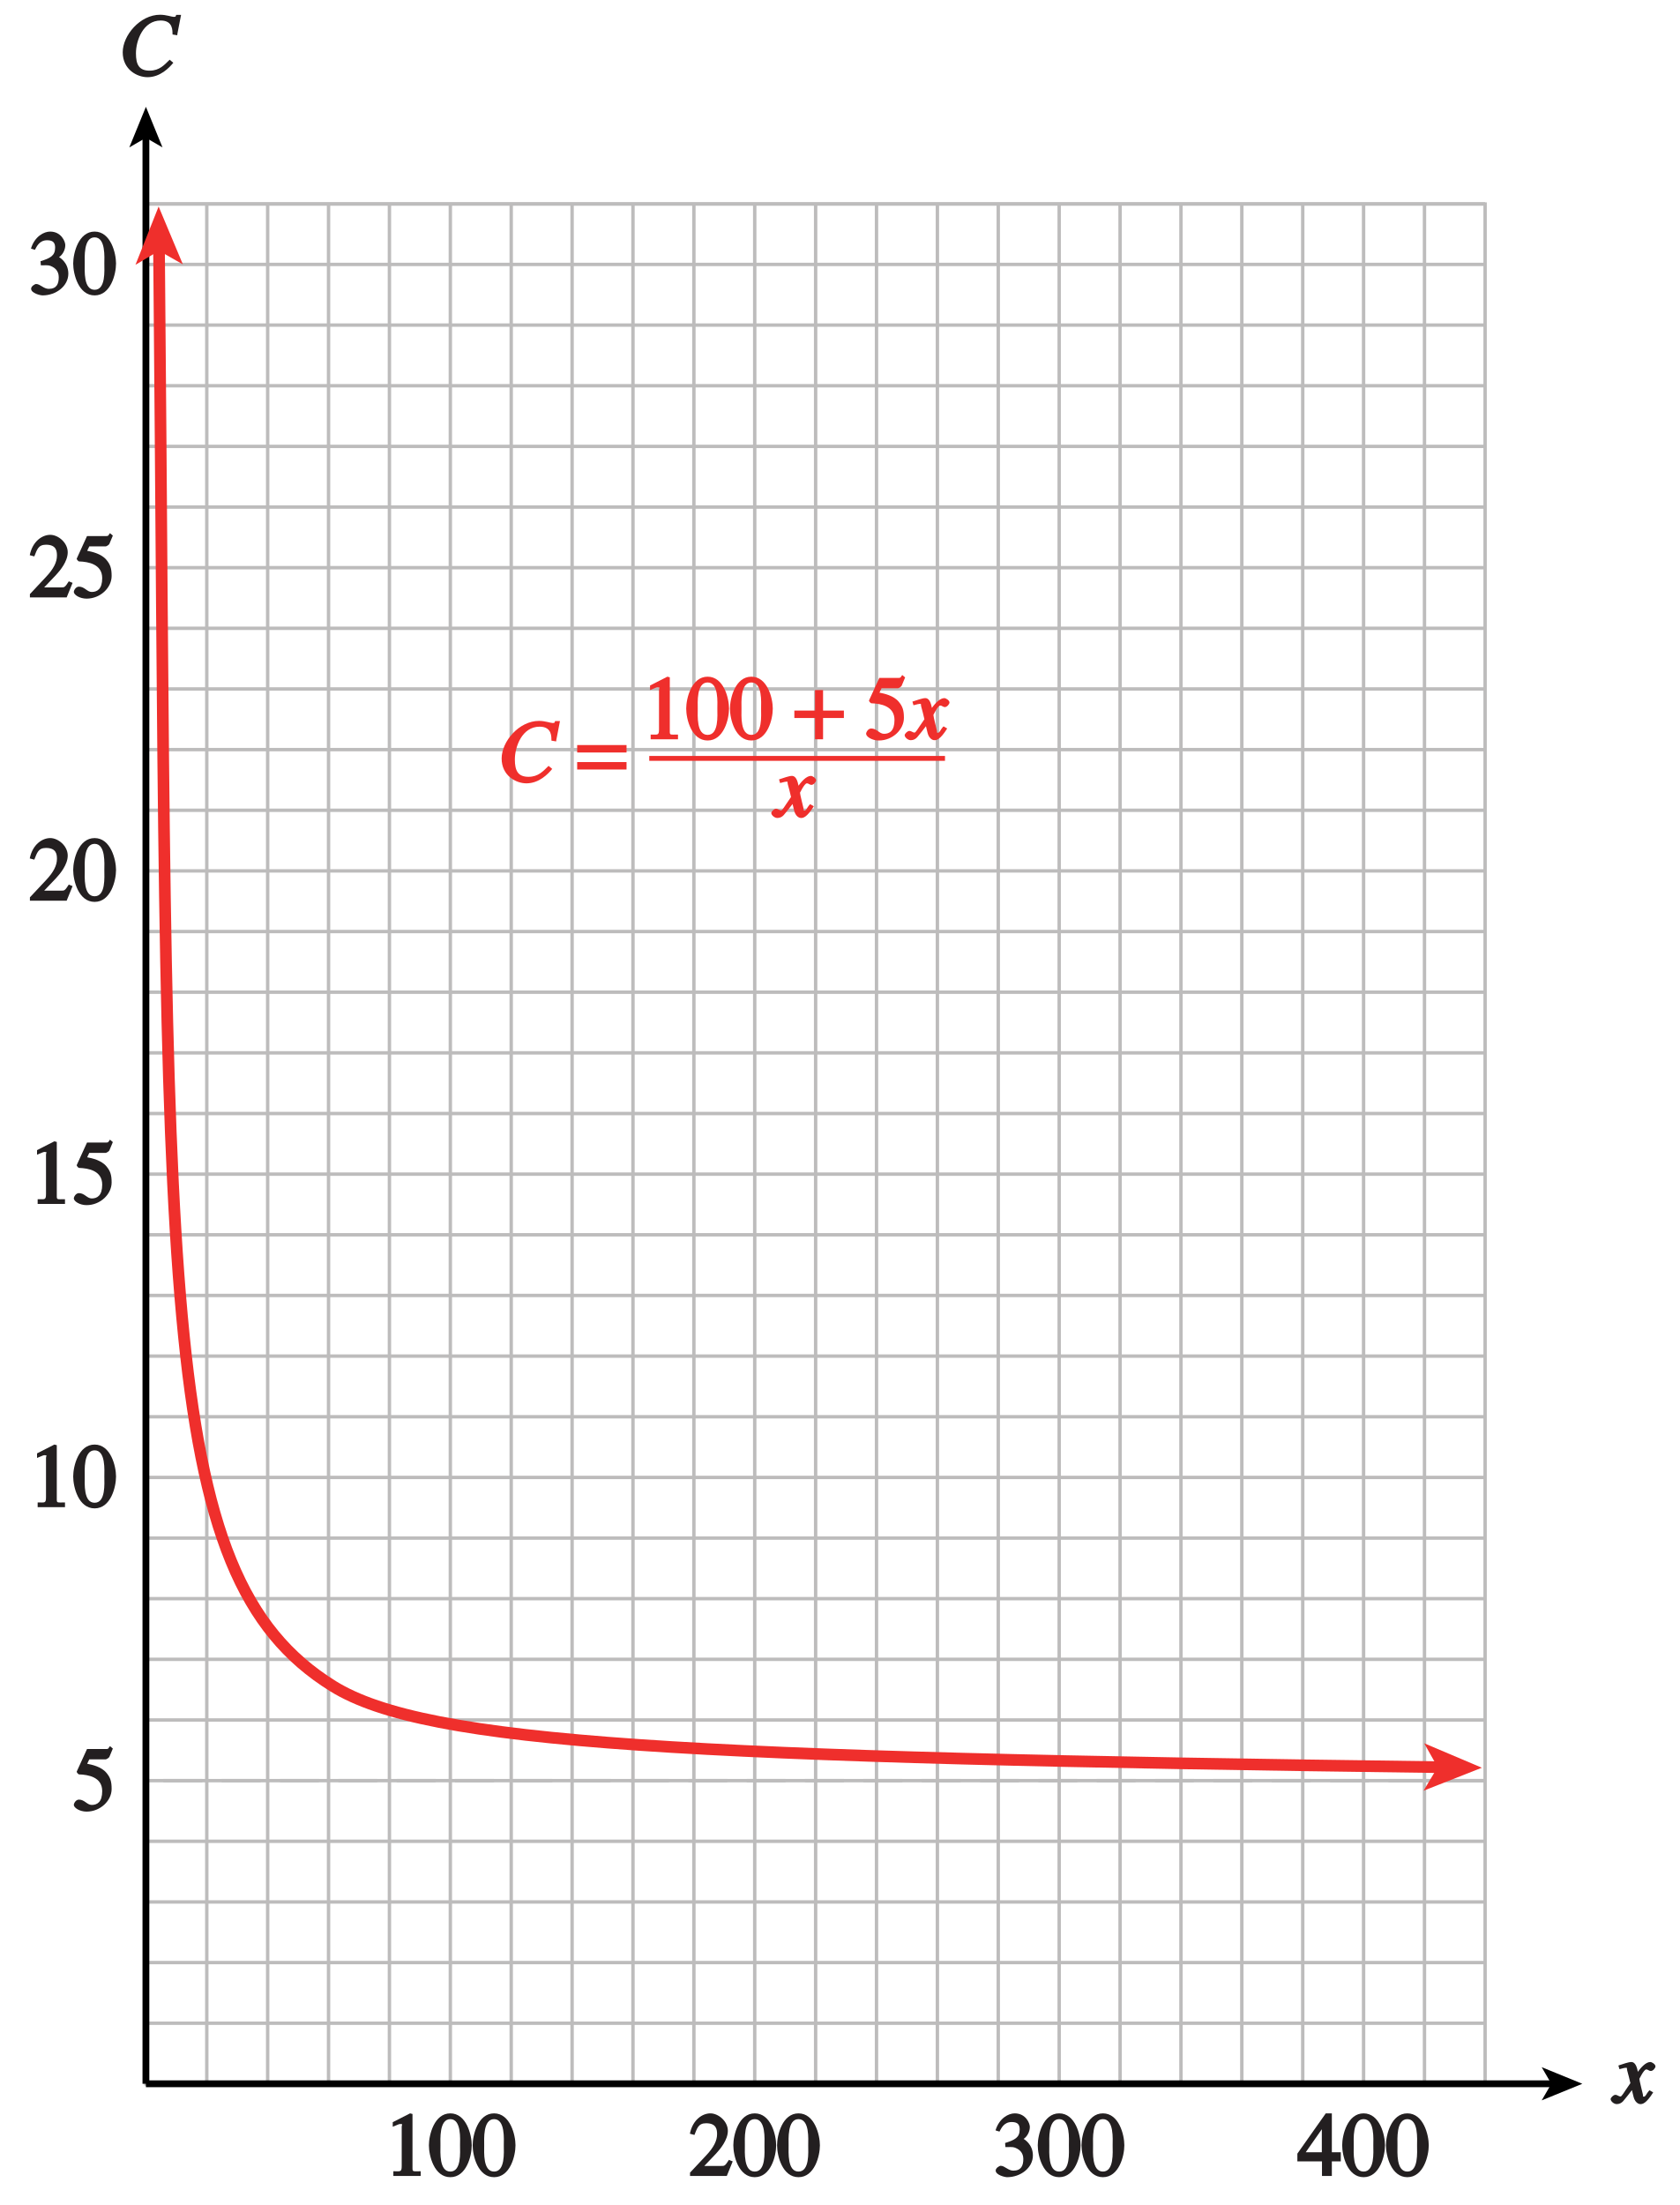
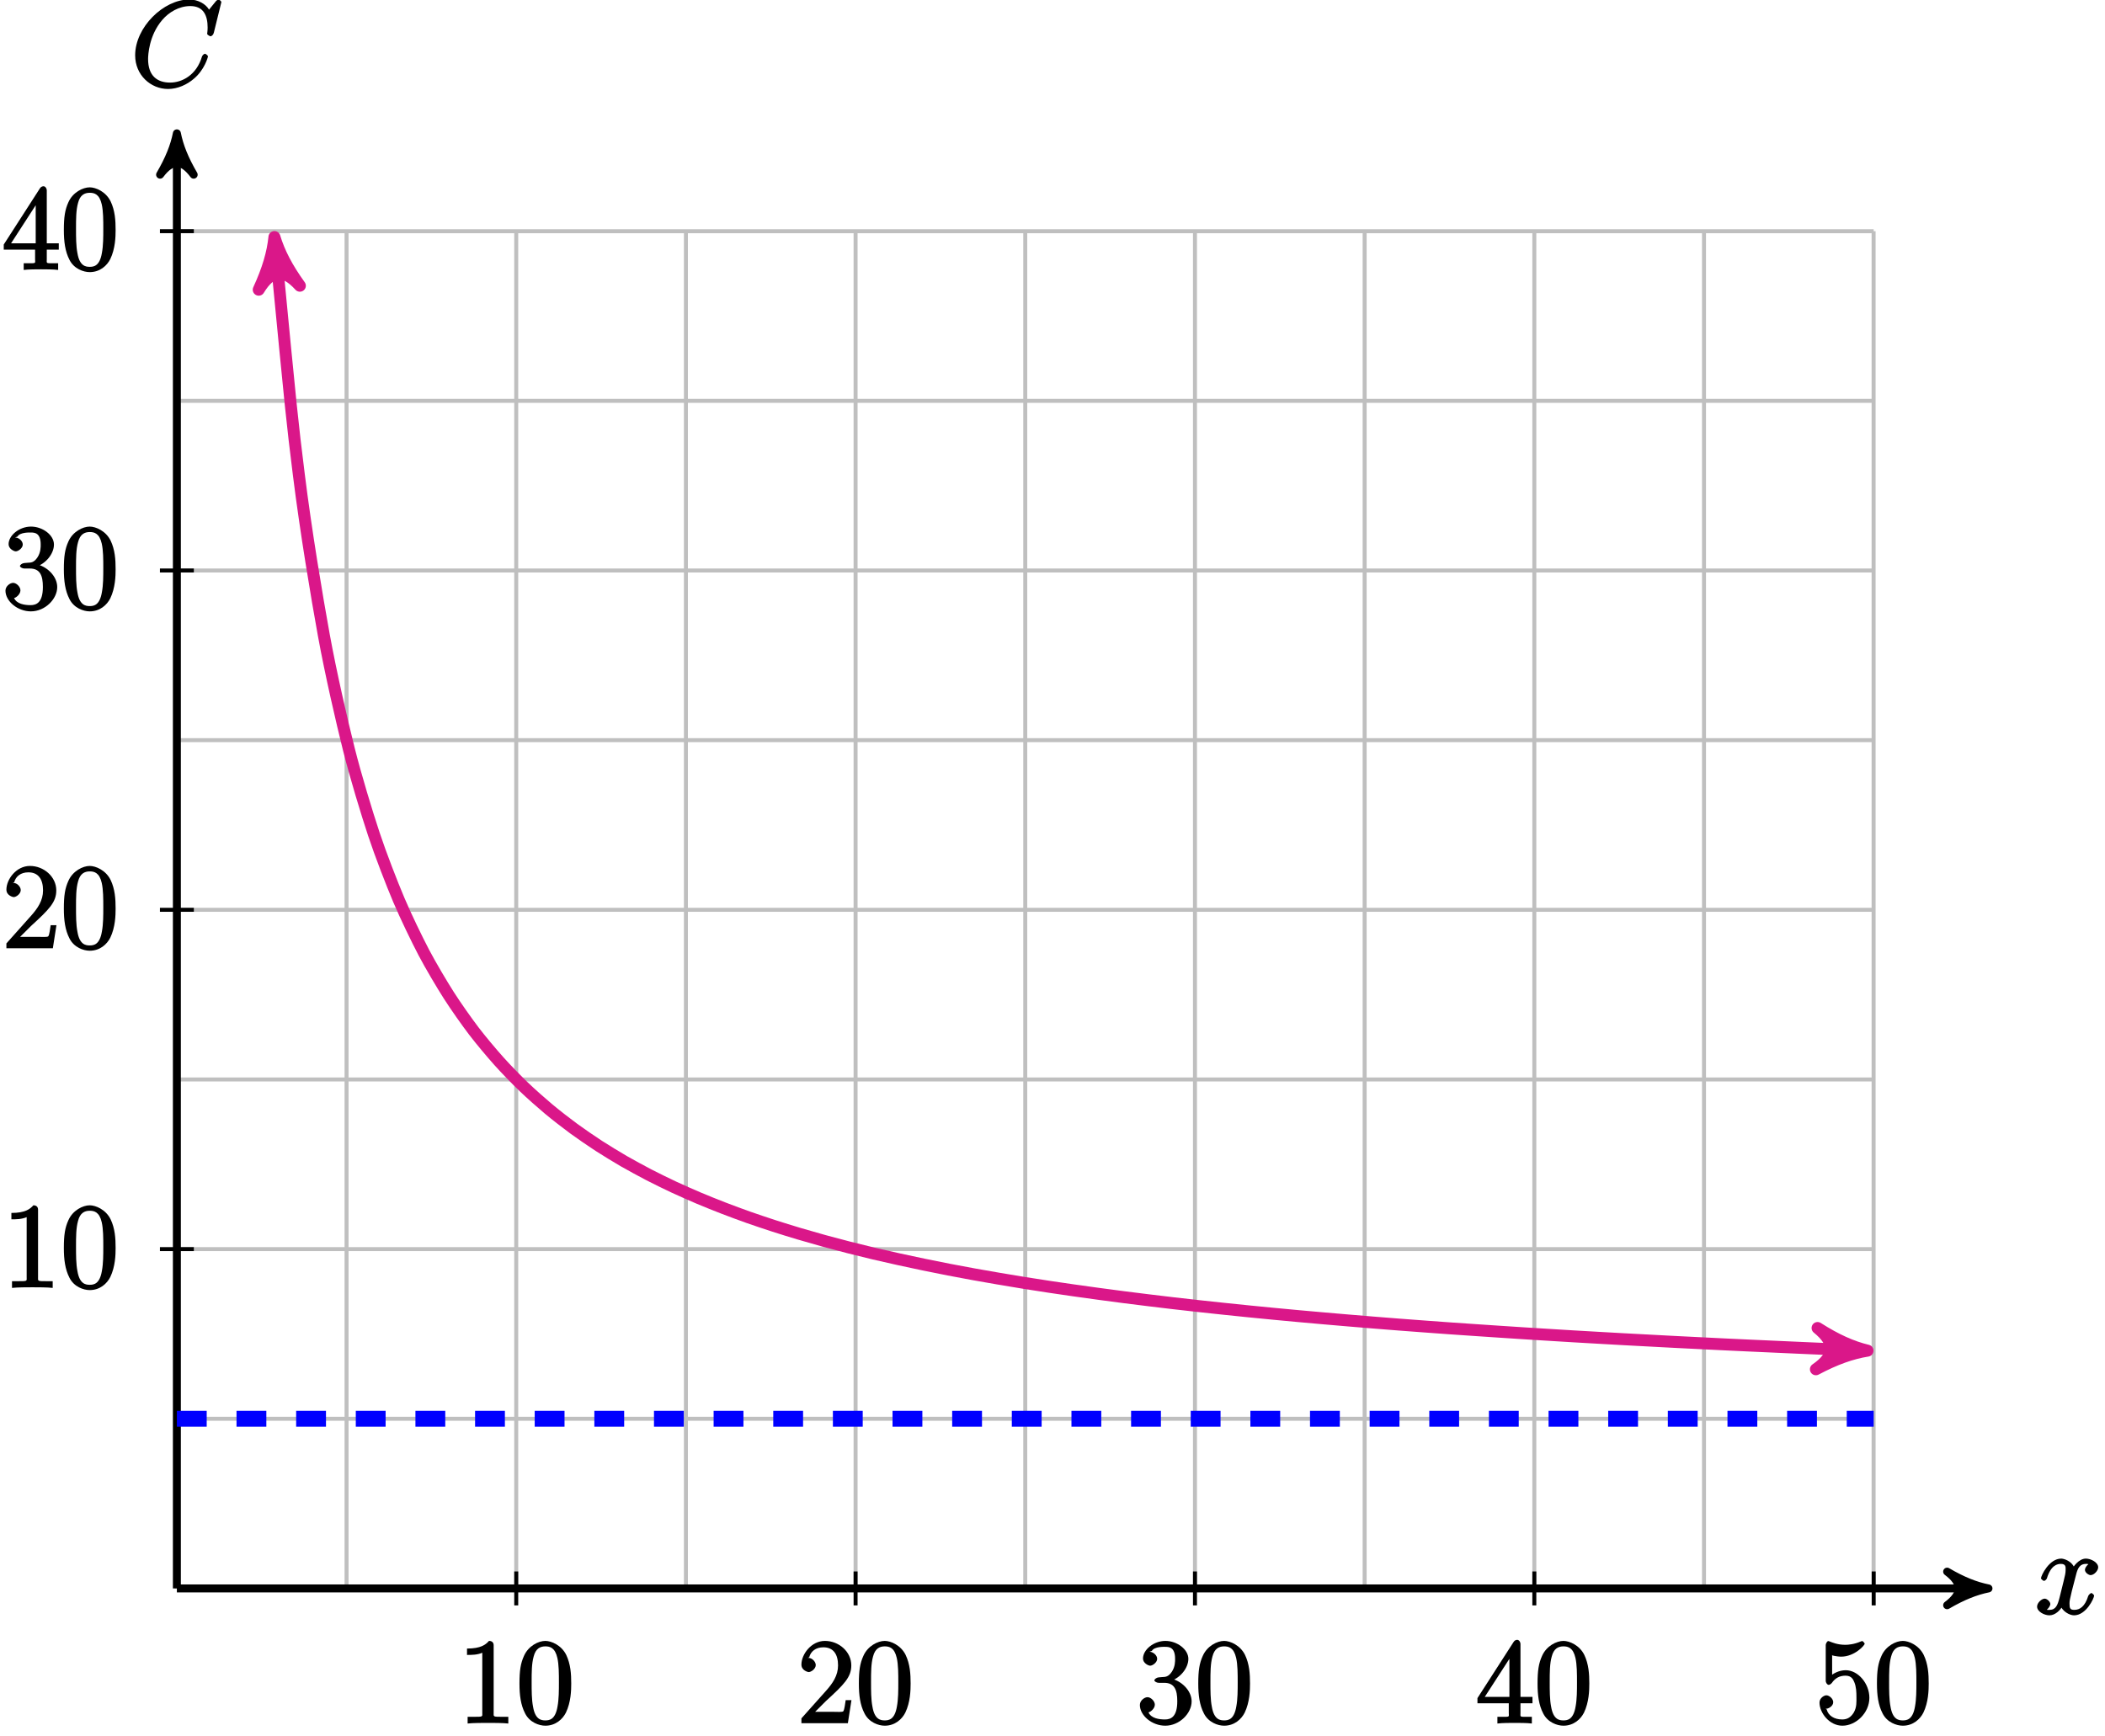
- <svg xmlns="http://www.w3.org/2000/svg" xmlns:xlink="http://www.w3.org/1999/xlink" width="172.8pt" height="226.772pt" viewBox="0 0 172.8 226.772" version="1.1">
+ <svg xmlns="http://www.w3.org/2000/svg" xmlns:xlink="http://www.w3.org/1999/xlink" width="211pt" height="174pt" viewBox="0 0 211 174" version="1.1">
  <defs>
    <g>
      <symbol overflow="visible" id="glyph0-0">
        <path style="stroke:none;" d="" />
      </symbol>
      <symbol overflow="visible" id="glyph0-1">
-         <path style="stroke:none;" d="M 1.625 -5.25 L 3.391 -5.25 C 3.484 -5.25 3.734 -5.422 3.766 -5.5 L 4.125 -6.359 L 3.828 -6.609 C 3.641 -6.359 3.688 -6.312 3.453 -6.312 L 1.469 -6.312 L 0.406 -3.984 C 0.391 -3.922 0.578 -3.703 0.641 -3.703 C 1.609 -3.672 3.031 -3.422 3.031 -1.984 C 3.031 -0.875 2.531 -0.562 1.953 -0.562 C 1.469 -0.562 1.219 -1.109 0.641 -1.109 C 0.281 -1.109 0.109 -0.672 0.109 -0.578 C 0.109 -0.266 0.719 0.125 1.422 0.125 C 2.844 0.125 4 -1 4 -2.203 C 4 -3 3.859 -3.391 3.469 -3.859 C 2.938 -4.5 1.969 -4.703 1.484 -4.797 L 1.703 -5.25 Z M 1.625 -5.25 " />
+         <path style="stroke:none;" d="M 5.672 -5.172 C 5.281 -5.109 4.969 -4.656 4.969 -4.438 C 4.969 -4.141 5.359 -3.906 5.531 -3.906 C 5.891 -3.906 6.297 -4.359 6.297 -4.688 C 6.297 -5.188 5.562 -5.562 5.062 -5.562 C 4.344 -5.562 3.766 -4.703 3.656 -4.469 L 3.984 -4.469 C 3.703 -5.359 2.812 -5.562 2.594 -5.562 C 1.375 -5.562 0.562 -3.844 0.562 -3.578 C 0.562 -3.531 0.781 -3.328 0.859 -3.328 C 0.953 -3.328 1.094 -3.438 1.156 -3.578 C 1.562 -4.922 2.219 -5.031 2.562 -5.031 C 3.094 -5.031 3.031 -4.672 3.031 -4.391 C 3.031 -4.125 2.969 -3.844 2.828 -3.281 L 2.422 -1.641 C 2.234 -0.922 2.062 -0.422 1.422 -0.422 C 1.359 -0.422 1.172 -0.375 0.922 -0.531 L 0.812 -0.281 C 1.25 -0.359 1.5 -0.859 1.5 -1 C 1.5 -1.25 1.156 -1.547 0.938 -1.547 C 0.641 -1.547 0.172 -1.141 0.172 -0.75 C 0.172 -0.25 0.891 0.125 1.406 0.125 C 1.984 0.125 2.5 -0.375 2.75 -0.859 L 2.469 -0.969 C 2.672 -0.266 3.438 0.125 3.875 0.125 C 5.094 0.125 5.891 -1.594 5.891 -1.859 C 5.891 -1.906 5.688 -2.109 5.625 -2.109 C 5.516 -2.109 5.328 -1.906 5.297 -1.812 C 4.969 -0.75 4.453 -0.422 3.906 -0.422 C 3.484 -0.422 3.422 -0.578 3.422 -1.062 C 3.422 -1.328 3.469 -1.516 3.656 -2.312 L 4.078 -3.938 C 4.25 -4.656 4.5 -5.031 5.062 -5.031 C 5.078 -5.031 5.297 -5.062 5.547 -4.906 Z M 5.672 -5.172 " />
      </symbol>
      <symbol overflow="visible" id="glyph0-2">
-         <path style="stroke:none;" d="M 1.062 0 L 3.703 0 L 3.703 -0.484 C 2.875 -0.484 2.859 -0.406 2.859 -0.844 L 2.859 -6.375 L 2.609 -6.438 L 0.828 -5.531 L 0.828 -5.062 C 1.5 -5.344 1.5 -5.344 1.609 -5.344 C 1.922 -5.344 1.75 -5.281 1.75 -5.078 L 1.75 -1.016 C 1.75 -0.344 1.578 -0.5 0.891 -0.484 L 0.891 0 Z M 1.062 0 " />
-       </symbol>
-       <symbol overflow="visible" id="glyph0-3">
-         <path style="stroke:none;" d="M 2.25 -5.844 C 3.406 -5.844 3.25 -3.766 3.25 -3.156 C 3.25 -2.438 3.406 -0.453 2.25 -0.453 C 1.094 -0.453 1.234 -2.422 1.234 -3.156 C 1.234 -3.766 1.094 -5.844 2.25 -5.844 Z M 2.25 -6.438 C 0.594 -6.438 0.047 -4.219 0.047 -3.156 C 0.047 -2.062 0.594 0.125 2.25 0.125 C 3.906 0.125 4.453 -2.062 4.453 -3.156 C 4.453 -4.219 3.906 -6.438 2.25 -6.438 Z M 2.25 -6.438 " />
-       </symbol>
-       <symbol overflow="visible" id="glyph0-4">
-         <path style="stroke:none;" d="M 4.281 -1.578 L 4.094 -1.656 C 3.688 -1.016 3.641 -1.031 3.297 -1.031 L 1.562 -1.031 L 2.781 -2.312 C 3.172 -2.734 3.984 -3.688 3.984 -4.641 C 3.984 -5.641 3 -6.438 2.188 -6.438 C 1.391 -6.438 0.375 -5.812 0.078 -4.344 L 0.547 -4.219 C 0.828 -4.906 0.938 -5.422 1.75 -5.422 C 2.812 -5.422 2.875 -4.766 2.875 -4.297 C 2.875 -3.625 2.531 -2.938 1.75 -2.109 L 0.094 -0.344 L 0.094 0 L 3.875 0 L 4.484 -1.5 Z M 4.281 -1.578 " />
-       </symbol>
-       <symbol overflow="visible" id="glyph0-5">
-         <path style="stroke:none;" d="M 1.375 -2.969 C 2 -2.984 2.094 -2.984 2.422 -2.812 C 3 -2.516 3.062 -1.984 3.062 -1.75 C 3.062 -1.078 2.859 -0.547 2.031 -0.547 C 1.5 -0.547 1.156 -1.047 0.734 -1.047 C 0.594 -1.047 0.219 -0.812 0.219 -0.562 C 0.219 -0.094 1.172 0.125 1.391 0.125 C 2.797 0.125 4.047 -0.844 4.047 -2.109 C 4.047 -3.297 3.109 -3.797 3.094 -3.812 C 3.453 -4.047 3.734 -4.547 3.734 -5.047 C 3.734 -5.406 3.328 -6.438 2.172 -6.438 C 1.562 -6.438 0.594 -5.969 0.203 -4.688 L 0.609 -4.562 C 0.797 -4.891 1.047 -5.547 1.875 -5.547 C 2.531 -5.547 2.688 -5.234 2.688 -4.781 C 2.688 -3.953 2.188 -3.703 1.188 -3.391 L 1.219 -2.969 Z M 1.375 -2.969 " />
-       </symbol>
-       <symbol overflow="visible" id="glyph0-6">
-         <path style="stroke:none;" d="" />
-       </symbol>
-       <symbol overflow="visible" id="glyph0-7">
-         <path style="stroke:none;" d="M 4.25 -2.438 L 3.484 -2.438 L 3.484 -6.438 L 2.859 -6.438 L -0.062 -2.297 L -0.062 -1.5 L 2.469 -1.5 L 2.469 0 L 3.484 0 L 3.484 -1.5 L 4.406 -1.5 L 4.406 -2.438 Z M 2.625 -2.438 L 0.797 -2.438 L 2.688 -5.141 L 2.453 -5.141 L 2.453 -2.438 Z M 2.625 -2.438 " />
+         <path style="stroke:none;" d="M 9.078 -8.453 C 9.078 -8.562 8.844 -8.719 8.828 -8.719 C 8.797 -8.719 8.625 -8.672 8.531 -8.547 L 7.844 -7.703 C 7.516 -8.266 6.75 -8.719 5.859 -8.719 C 3.281 -8.719 0.438 -5.938 0.438 -3.125 C 0.438 -1.141 2 0.25 3.734 0.25 C 4.703 0.25 5.641 -0.188 6.328 -0.781 C 7.375 -1.656 7.734 -2.922 7.734 -3.016 C 7.734 -3.125 7.484 -3.281 7.453 -3.281 C 7.344 -3.281 7.203 -3.156 7.141 -3.016 C 6.594 -1.141 5.141 -0.391 3.938 -0.391 C 2.672 -0.391 1.734 -1.047 1.734 -2.75 C 1.734 -3.125 1.812 -5.109 3.156 -6.672 C 3.812 -7.438 4.828 -8.062 5.969 -8.062 C 7.281 -8.062 7.703 -7.125 7.703 -5.906 C 7.703 -5.594 7.656 -5.328 7.656 -5.281 C 7.656 -5.172 7.953 -5.031 7.984 -5.031 C 8.109 -5.031 8.281 -5.188 8.328 -5.406 Z M 9.078 -8.453 " />
      </symbol>
      <symbol overflow="visible" id="glyph1-0">
        <path style="stroke:none;" d="" />
      </symbol>
      <symbol overflow="visible" id="glyph1-1">
-         <path style="stroke:none;" d="M 2.047 -4.938 L 2.047 -2.953 L -0.078 -2.953 L -0.078 -2.188 L 2.047 -2.188 L 2.047 0 L 2.875 0 L 2.875 -2.188 L 5.016 -2.188 L 5.016 -2.953 L 2.875 -2.953 L 2.875 -5.062 L 2.047 -5.062 Z M 2.047 -4.938 " />
+         <path style="stroke:none;" d="M 3.594 -7.812 C 3.594 -8.078 3.438 -8.25 3.125 -8.25 C 2.797 -7.875 2.312 -7.484 0.922 -7.484 L 0.922 -6.844 C 1.359 -6.844 1.953 -6.844 2.453 -7.062 L 2.453 -1.062 C 2.453 -0.641 2.578 -0.641 1.531 -0.641 L 0.984 -0.641 L 0.984 0.031 C 1.484 -0.031 2.641 -0.031 3.031 -0.031 C 3.438 -0.031 4.578 -0.031 5.062 0.031 L 5.062 -0.641 L 4.531 -0.641 C 3.484 -0.641 3.594 -0.641 3.594 -1.062 Z M 3.594 -7.812 " />
      </symbol>
      <symbol overflow="visible" id="glyph1-2">
-         <path style="stroke:none;" d="" />
+         <path style="stroke:none;" d="M 5.516 -3.969 C 5.516 -4.953 5.453 -5.922 5.016 -6.844 C 4.531 -7.828 3.516 -8.25 2.922 -8.25 C 2.234 -8.25 1.219 -7.75 0.781 -6.75 C 0.438 -6 0.328 -5.266 0.328 -3.969 C 0.328 -2.812 0.453 -1.828 0.891 -0.984 C 1.344 -0.078 2.297 0.25 2.922 0.25 C 3.953 0.25 4.656 -0.406 4.984 -1.062 C 5.484 -2.109 5.516 -3.281 5.516 -3.969 Z M 2.922 -0.281 C 2.531 -0.281 1.906 -0.344 1.688 -1.656 C 1.547 -2.359 1.547 -3.281 1.547 -4.109 C 1.547 -5.094 1.547 -5.969 1.75 -6.688 C 1.953 -7.484 2.406 -7.703 2.922 -7.703 C 3.375 -7.703 3.891 -7.578 4.125 -6.547 C 4.281 -5.875 4.281 -4.922 4.281 -4.109 C 4.281 -3.312 4.281 -2.406 4.141 -1.672 C 3.922 -0.359 3.328 -0.281 2.922 -0.281 Z M 2.922 -0.281 " />
      </symbol>
      <symbol overflow="visible" id="glyph1-3">
-         <path style="stroke:none;" d="M 4.828 -3.781 L -0.078 -3.781 L -0.078 -3.016 L 5 -3.016 L 5 -3.781 Z M 4.828 -2.031 L -0.078 -2.031 L -0.078 -1.266 L 5 -1.266 L 5 -2.031 Z M 4.828 -2.031 " />
+         <path style="stroke:none;" d="M 5.266 -2.312 L 4.859 -2.312 C 4.797 -1.953 4.75 -1.406 4.625 -1.203 C 4.547 -1.094 3.984 -1.141 3.625 -1.141 L 1.406 -1.141 L 1.516 -0.891 C 1.844 -1.156 2.562 -1.922 2.875 -2.219 C 4.703 -3.891 5.422 -4.609 5.422 -5.797 C 5.422 -7.172 4.172 -8.25 2.781 -8.25 C 1.406 -8.25 0.422 -6.906 0.422 -5.875 C 0.422 -5.266 1.109 -5.125 1.141 -5.125 C 1.406 -5.125 1.859 -5.453 1.859 -5.828 C 1.859 -6.172 1.484 -6.547 1.141 -6.547 C 1.047 -6.547 1.016 -6.547 1.203 -6.609 C 1.359 -7.203 1.859 -7.609 2.625 -7.609 C 3.641 -7.609 4.094 -6.891 4.094 -5.797 C 4.094 -4.781 3.562 -4 2.875 -3.234 L 0.422 -0.484 L 0.422 0 L 5.078 0 L 5.438 -2.312 Z M 5.266 -2.312 " />
      </symbol>
-       <symbol overflow="visible" id="glyph2-0">
-         <path style="stroke:none;" d="" />
+       <symbol overflow="visible" id="glyph1-4">
+         <path style="stroke:none;" d="M 2.203 -4.594 C 2 -4.578 1.781 -4.406 1.781 -4.297 C 1.781 -4.188 2.016 -4.047 2.219 -4.047 L 2.766 -4.047 C 3.797 -4.047 4.078 -3.344 4.078 -2.203 C 4.078 -0.641 3.438 -0.375 2.844 -0.375 C 2.266 -0.375 1.453 -0.484 1.188 -1.094 C 1.328 -1.078 1.828 -1.438 1.828 -1.859 C 1.828 -2.219 1.422 -2.609 1.094 -2.609 C 0.797 -2.609 0.328 -2.281 0.328 -1.828 C 0.328 -0.766 1.547 0.25 2.875 0.25 C 4.297 0.25 5.516 -0.984 5.516 -2.188 C 5.516 -3.281 4.469 -4.297 3.328 -4.5 L 3.328 -4.203 C 4.359 -4.5 5.188 -5.516 5.188 -6.453 C 5.188 -7.406 4.047 -8.25 2.891 -8.25 C 1.703 -8.25 0.641 -7.359 0.641 -6.484 C 0.641 -6.016 1.188 -5.766 1.359 -5.766 C 1.609 -5.766 2.062 -6.094 2.062 -6.453 C 2.062 -6.844 1.609 -7.156 1.344 -7.156 C 1.281 -7.156 1.25 -7.156 1.531 -7.25 C 1.781 -7.703 2.797 -7.656 2.859 -7.656 C 3.25 -7.656 3.859 -7.625 3.859 -6.453 C 3.859 -6.234 3.875 -5.672 3.531 -5.156 C 3.172 -4.625 2.875 -4.641 2.562 -4.625 Z M 2.203 -4.594 " />
      </symbol>
-       <symbol overflow="visible" id="glyph2-1">
-         <path style="stroke:none;" d="M 3.484 -1.234 C 3.25 -0.969 3.188 -0.672 3 -0.672 C 2.828 -0.672 2.938 -0.75 2.891 -0.906 C 2.844 -1.125 2.531 -2.344 2.531 -2.516 L 2.484 -2.406 C 2.484 -2.406 2.984 -3.469 3.234 -3.469 C 3.438 -3.469 3.5 -3.312 3.719 -3.312 C 3.938 -3.312 4.188 -3.625 4.188 -3.781 C 4.188 -4 3.828 -4.234 3.656 -4.234 C 3.188 -4.234 2.641 -3.656 2.172 -2.922 L 2.469 -2.812 L 2.359 -3.312 C 2.203 -4.109 1.906 -4.234 1.703 -4.234 C 1.406 -4.234 0.812 -4.016 0.375 -3.875 L 0.484 -3.5 C 0.906 -3.609 1.031 -3.641 1.109 -3.641 C 1.344 -3.641 1.203 -3.641 1.281 -3.359 C 1.297 -3.328 1.609 -2.125 1.609 -2.062 C 0.844 -0.969 0.734 -0.688 0.578 -0.688 C 0.422 -0.688 0.266 -0.859 0.062 -0.859 C -0.141 -0.859 -0.422 -0.562 -0.422 -0.422 C -0.422 -0.203 -0.094 0.094 0.203 0.094 C 0.484 0.094 0.703 -0.031 0.859 -0.203 C 1.156 -0.547 1.531 -1.031 1.766 -1.344 L 1.938 -0.641 C 2.062 -0.156 2.375 0.094 2.641 0.094 C 2.844 0.094 3.219 0.062 3.953 -1.109 L 3.578 -1.328 Z M 3.484 -1.234 " />
+       <symbol overflow="visible" id="glyph1-5">
+         <path style="stroke:none;" d="M 4.469 -7.922 C 4.469 -8.156 4.312 -8.359 4.141 -8.359 C 4.047 -8.359 3.891 -8.312 3.797 -8.172 L 0.156 -2.516 L 0.156 -2 L 3.297 -2 L 3.297 -1.047 C 3.297 -0.609 3.438 -0.641 2.562 -0.641 L 2.156 -0.641 L 2.156 0.031 C 2.609 -0.031 3.547 -0.031 3.891 -0.031 C 4.219 -0.031 5.172 -0.031 5.609 0.031 L 5.609 -0.641 L 5.219 -0.641 C 4.344 -0.641 4.469 -0.609 4.469 -1.047 L 4.469 -2 L 5.672 -2 L 5.672 -2.641 L 4.469 -2.641 Z M 3.359 -7 L 3.359 -2.641 L 0.891 -2.641 L 3.641 -6.891 Z M 3.359 -7 " />
      </symbol>
-       <symbol overflow="visible" id="glyph2-2">
-         <path style="stroke:none;" d="M 6.031 -4.312 L 6.406 -6.25 L 5.906 -6.25 C 5.844 -6.125 5.906 -6.047 5.656 -6.047 C 5.438 -6.047 4.891 -6.266 4.25 -6.266 C 2.188 -6.266 0.406 -4.141 0.406 -2.406 C 0.406 -0.609 1.906 0.156 2.953 0.156 C 4.266 0.156 5.188 -0.812 5.609 -1.328 L 5.234 -1.641 C 4.688 -1.109 4.188 -0.516 3.172 -0.516 C 2.094 -0.516 1.766 -1.125 1.766 -2.297 C 1.766 -3.625 2.516 -5.672 4.312 -5.672 C 5.609 -5.672 5.516 -4.594 5.531 -4.234 L 6.016 -4.156 Z M 6.031 -4.312 " />
+       <symbol overflow="visible" id="glyph1-6">
+         <path style="stroke:none;" d="M 1.531 -6.844 C 2.047 -6.688 2.469 -6.672 2.594 -6.672 C 3.938 -6.672 4.953 -7.812 4.953 -7.969 C 4.953 -8.016 4.781 -8.234 4.703 -8.234 C 4.688 -8.234 4.656 -8.234 4.547 -8.188 C 3.891 -7.906 3.312 -7.859 3 -7.859 C 2.219 -7.859 1.656 -8.109 1.422 -8.203 C 1.344 -8.234 1.312 -8.234 1.297 -8.234 C 1.203 -8.234 1.047 -8.016 1.047 -7.812 L 1.047 -4.266 C 1.047 -4.047 1.203 -3.844 1.344 -3.844 C 1.406 -3.844 1.531 -3.891 1.656 -4.031 C 1.984 -4.516 2.438 -4.766 3.031 -4.766 C 3.672 -4.766 3.812 -4.328 3.906 -4.125 C 4.109 -3.656 4.125 -3.078 4.125 -2.625 C 4.125 -2.156 4.172 -1.594 3.844 -1.047 C 3.578 -0.625 3.234 -0.375 2.703 -0.375 C 1.906 -0.375 1.297 -0.75 1.141 -1.391 C 0.984 -1.453 1.047 -1.453 1.109 -1.453 C 1.312 -1.453 1.797 -1.703 1.797 -2.109 C 1.797 -2.453 1.406 -2.797 1.109 -2.797 C 0.891 -2.797 0.422 -2.531 0.422 -2.062 C 0.422 -1.047 1.406 0.25 2.719 0.25 C 4.078 0.25 5.422 -1.031 5.422 -2.547 C 5.422 -3.969 4.297 -5.312 3.047 -5.312 C 2.359 -5.312 1.719 -4.953 1.406 -4.625 L 1.688 -4.516 L 1.688 -6.797 Z M 1.531 -6.844 " />
      </symbol>
    </g>
-     <clipPath id="clip1">
-       <path d="M 2 0 L 171 0 L 171 226.773 L 2 226.773 Z M 2 0 " />
-     </clipPath>
  </defs>
  <g id="surface1">
-     <g clip-path="url(#clip1)" clip-rule="nonzero">
-       <path style=" stroke:none;fill-rule:nonzero;fill:rgb(100%,100%,100%);fill-opacity:1;" d="M 2.434 -0.746 L 170.434 -0.746 L 170.434 226.254 L 2.434 226.254 Z M 2.434 -0.746 " />
+     <path style="fill:none;stroke-width:0.399;stroke-linecap:butt;stroke-linejoin:miter;stroke:rgb(75%,75%,75%);stroke-opacity:1;stroke-miterlimit:10;" d="M 0 0.002 L 170.083 0.002 M 0 17.01 L 170.083 17.01 M 0 34.017 L 170.083 34.017 M 0 51.025 L 170.083 51.025 M 0 68.033 L 170.083 68.033 M 0 85.041 L 170.083 85.041 M 0 102.049 L 170.083 102.049 M 0 119.056 L 170.083 119.056 M 0 136.06 L 170.083 136.06 M 0 0.002 L 0 136.064 M 17.008 0.002 L 17.008 136.064 M 34.016 0.002 L 34.016 136.064 M 51.024 0.002 L 51.024 136.064 M 68.032 0.002 L 68.032 136.064 M 85.04 0.002 L 85.04 136.064 M 102.051 0.002 L 102.051 136.064 M 119.059 0.002 L 119.059 136.064 M 136.067 0.002 L 136.067 136.064 M 153.075 0.002 L 153.075 136.064 M 170.075 0.002 L 170.075 136.064 " transform="matrix(1,0,0,-1,17.73,159.24)" />
+     <path style="fill:none;stroke-width:0.797;stroke-linecap:butt;stroke-linejoin:miter;stroke:rgb(0%,0%,0%);stroke-opacity:1;stroke-miterlimit:10;" d="M 0 0.002 L 180.555 0.002 " transform="matrix(1,0,0,-1,17.73,159.24)" />
+     <path style="fill-rule:nonzero;fill:rgb(0%,0%,0%);fill-opacity:1;stroke-width:0.797;stroke-linecap:butt;stroke-linejoin:round;stroke:rgb(0%,0%,0%);stroke-opacity:1;stroke-miterlimit:10;" d="M 1.037 0.002 C -0.26 0.26 -1.553 0.775 -3.108 1.685 C -1.553 0.517 -1.553 -0.518 -3.108 -1.682 C -1.553 -0.776 -0.26 -0.26 1.037 0.002 Z M 1.037 0.002 " transform="matrix(1,0,0,-1,198.2837,159.24)" />
+     <g style="fill:rgb(0%,0%,0%);fill-opacity:1;">
+       <use xlink:href="#glyph0-1" x="204.02" y="161.81" />
    </g>
-     <path style="fill:none;stroke-width:0.35;stroke-linecap:butt;stroke-linejoin:miter;stroke:rgb(74.12%,73.648%,73.766%);stroke-opacity:1;stroke-miterlimit:4;" d="M 437.055 206.269 L 437.055 399.601 M 443.317 206.269 L 443.317 399.601 M 449.579 206.269 L 449.579 399.601 M 455.84 206.269 L 455.84 399.601 M 462.106 206.269 L 462.106 399.601 M 468.368 206.269 L 468.368 399.601 M 474.63 206.269 L 474.63 399.601 M 480.891 206.269 L 480.891 399.601 M 487.157 206.269 L 487.157 399.601 M 493.415 206.269 L 493.415 399.601 M 499.68 206.269 L 499.68 399.601 M 505.942 206.269 L 505.942 399.601 M 512.204 206.269 L 512.204 399.601 M 518.465 206.269 L 518.465 399.601 M 524.731 206.269 L 524.731 399.601 M 530.993 206.269 L 530.993 399.601 M 537.255 206.269 L 537.255 399.601 M 543.516 206.269 L 543.516 399.601 M 549.782 206.269 L 549.782 399.601 M 556.04 206.269 L 556.04 399.601 M 562.305 206.269 L 562.305 399.601 M 430.794 399.629 L 568.54 399.629 M 430.794 393.39 L 568.54 393.39 M 430.794 387.152 L 568.54 387.152 M 430.794 380.914 L 568.54 380.914 M 430.794 374.676 L 568.54 374.676 M 430.794 368.437 L 568.54 368.437 M 430.794 362.203 L 568.54 362.203 M 430.794 355.969 L 568.54 355.969 M 430.794 349.73 L 568.54 349.73 M 430.794 343.492 L 568.54 343.492 M 430.794 337.254 L 568.54 337.254 M 430.794 331.019 L 568.54 331.019 M 430.794 324.781 L 568.54 324.781 M 430.794 318.543 L 568.54 318.543 M 430.794 312.305 L 568.54 312.305 M 430.794 306.066 L 568.54 306.066 M 430.794 299.832 L 568.54 299.832 M 430.794 293.594 L 568.54 293.594 M 430.794 287.355 L 568.54 287.355 M 430.794 281.117 L 568.54 281.117 M 430.794 274.879 L 568.54 274.879 M 430.794 268.64 L 568.54 268.64 M 430.794 262.402 L 568.54 262.402 M 430.794 256.172 L 568.54 256.172 M 430.794 249.933 L 568.54 249.933 M 430.794 243.695 L 568.54 243.695 M 430.794 237.457 L 568.54 237.457 M 430.794 231.219 L 568.54 231.219 M 430.794 224.98 L 568.54 224.98 M 430.794 218.746 L 568.54 218.746 M 430.794 212.508 L 568.54 212.508 M 430.794 206.269 L 568.54 206.269 L 568.54 399.601 L 430.794 399.601 Z M 430.794 206.269 " transform="matrix(1,0,0,-1,-415.7858,420.5858)" />
-     <g style="fill:rgb(13.73%,12.16%,12.549%);fill-opacity:1;">
-       <use xlink:href="#glyph0-1" x="7.482" y="186.189" />
+     <path style="fill:none;stroke-width:0.797;stroke-linecap:butt;stroke-linejoin:miter;stroke:rgb(0%,0%,0%);stroke-opacity:1;stroke-miterlimit:10;" d="M 0 0.002 L 0 144.838 " transform="matrix(1,0,0,-1,17.73,159.24)" />
+     <path style="fill-rule:nonzero;fill:rgb(0%,0%,0%);fill-opacity:1;stroke-width:0.797;stroke-linecap:butt;stroke-linejoin:round;stroke:rgb(0%,0%,0%);stroke-opacity:1;stroke-miterlimit:10;" d="M 1.036 -0 C -0.261 0.257 -1.554 0.777 -3.108 1.683 C -1.554 0.519 -1.554 -0.52 -3.108 -1.684 C -1.554 -0.778 -0.261 -0.258 1.036 -0 Z M 1.036 -0 " transform="matrix(0,-1,-1,0,17.73,14.40351)" />
+     <g style="fill:rgb(0%,0%,0%);fill-opacity:1;">
+       <use xlink:href="#glyph0-2" x="13.11" y="8.67" />
    </g>
-     <g style="fill:rgb(13.73%,12.16%,12.549%);fill-opacity:1;">
-       <use xlink:href="#glyph0-2" x="2.982" y="155.003" />
-       <use xlink:href="#glyph0-3" x="7.482" y="155.003" />
+     <path style="fill:none;stroke-width:0.399;stroke-linecap:butt;stroke-linejoin:miter;stroke:rgb(0%,0%,0%);stroke-opacity:1;stroke-miterlimit:10;" d="M 34.016 1.701 L 34.016 -1.701 " transform="matrix(1,0,0,-1,17.73,159.24)" />
+     <g style="fill:rgb(0%,0%,0%);fill-opacity:1;">
+       <use xlink:href="#glyph1-1" x="45.89" y="172.75" />
+       <use xlink:href="#glyph1-2" x="51.743" y="172.75" />
    </g>
-     <g style="fill:rgb(13.73%,12.16%,12.549%);fill-opacity:1;">
-       <use xlink:href="#glyph0-2" x="2.982" y="123.816" />
-       <use xlink:href="#glyph0-1" x="7.482" y="123.816" />
+     <path style="fill:none;stroke-width:0.399;stroke-linecap:butt;stroke-linejoin:miter;stroke:rgb(0%,0%,0%);stroke-opacity:1;stroke-miterlimit:10;" d="M 68.032 1.701 L 68.032 -1.701 " transform="matrix(1,0,0,-1,17.73,159.24)" />
+     <g style="fill:rgb(0%,0%,0%);fill-opacity:1;">
+       <use xlink:href="#glyph1-3" x="79.91" y="172.75" />
+       <use xlink:href="#glyph1-2" x="85.763" y="172.75" />
    </g>
-     <g style="fill:rgb(13.73%,12.16%,12.549%);fill-opacity:1;">
-       <use xlink:href="#glyph0-4" x="2.982" y="92.629" />
-       <use xlink:href="#glyph0-3" x="7.482" y="92.629" />
+     <path style="fill:none;stroke-width:0.399;stroke-linecap:butt;stroke-linejoin:miter;stroke:rgb(0%,0%,0%);stroke-opacity:1;stroke-miterlimit:10;" d="M 102.051 1.701 L 102.051 -1.701 " transform="matrix(1,0,0,-1,17.73,159.24)" />
+     <g style="fill:rgb(0%,0%,0%);fill-opacity:1;">
+       <use xlink:href="#glyph1-4" x="113.93" y="172.75" />
+       <use xlink:href="#glyph1-2" x="119.783" y="172.75" />
    </g>
-     <g style="fill:rgb(13.73%,12.16%,12.549%);fill-opacity:1;">
-       <use xlink:href="#glyph0-4" x="2.982" y="61.442" />
-       <use xlink:href="#glyph0-1" x="7.482" y="61.442" />
+     <path style="fill:none;stroke-width:0.399;stroke-linecap:butt;stroke-linejoin:miter;stroke:rgb(0%,0%,0%);stroke-opacity:1;stroke-miterlimit:10;" d="M 136.067 1.701 L 136.067 -1.701 " transform="matrix(1,0,0,-1,17.73,159.24)" />
+     <g style="fill:rgb(0%,0%,0%);fill-opacity:1;">
+       <use xlink:href="#glyph1-5" x="147.94" y="172.75" />
+       <use xlink:href="#glyph1-2" x="153.793" y="172.75" />
    </g>
-     <g style="fill:rgb(13.73%,12.16%,12.549%);fill-opacity:1;">
-       <use xlink:href="#glyph0-5" x="2.982" y="30.255" />
-       <use xlink:href="#glyph0-3" x="7.482" y="30.255" />
+     <path style="fill:none;stroke-width:0.399;stroke-linecap:butt;stroke-linejoin:miter;stroke:rgb(0%,0%,0%);stroke-opacity:1;stroke-miterlimit:10;" d="M 170.083 1.701 L 170.083 -1.701 " transform="matrix(1,0,0,-1,17.73,159.24)" />
+     <g style="fill:rgb(0%,0%,0%);fill-opacity:1;">
+       <use xlink:href="#glyph1-6" x="181.96" y="172.75" />
+       <use xlink:href="#glyph1-2" x="187.813" y="172.75" />
    </g>
-     <path style="fill:none;stroke-width:0.35;stroke-linecap:butt;stroke-linejoin:miter;stroke:rgb(74.12%,73.648%,73.766%);stroke-opacity:1;stroke-dasharray:4,2;stroke-miterlimit:4;" d="M 568.59 237.457 L 430.798 237.457 " transform="matrix(1,0,0,-1,-415.7858,420.5858)" />
-     <g style="fill:rgb(93.61%,18.434%,17.378%);fill-opacity:1;">
-       <use xlink:href="#glyph0-2" x="66.034" y="76.031" />
-       <use xlink:href="#glyph0-3" x="70.534" y="76.031" />
-       <use xlink:href="#glyph0-3" x="75.034" y="76.031" />
-       <use xlink:href="#glyph0-6" x="79.534" y="76.031" />
+     <path style="fill:none;stroke-width:0.399;stroke-linecap:butt;stroke-linejoin:miter;stroke:rgb(0%,0%,0%);stroke-opacity:1;stroke-miterlimit:10;" d="M 1.7 34.017 L -1.699 34.017 " transform="matrix(1,0,0,-1,17.73,159.24)" />
+     <g style="fill:rgb(0%,0%,0%);fill-opacity:1;">
+       <use xlink:href="#glyph1-1" x="0.22" y="129.08" />
+       <use xlink:href="#glyph1-2" x="6.073" y="129.08" />
    </g>
-     <g style="fill:rgb(93.61%,18.434%,17.378%);fill-opacity:1;">
-       <use xlink:href="#glyph1-1" x="81.783" y="76.031" />
-       <use xlink:href="#glyph1-2" x="86.724" y="76.031" />
+     <path style="fill:none;stroke-width:0.399;stroke-linecap:butt;stroke-linejoin:miter;stroke:rgb(0%,0%,0%);stroke-opacity:1;stroke-miterlimit:10;" d="M 1.7 68.033 L -1.699 68.033 " transform="matrix(1,0,0,-1,17.73,159.24)" />
+     <g style="fill:rgb(0%,0%,0%);fill-opacity:1;">
+       <use xlink:href="#glyph1-3" x="0.22" y="95.06" />
+       <use xlink:href="#glyph1-2" x="6.073" y="95.06" />
    </g>
-     <g style="fill:rgb(93.61%,18.434%,17.378%);fill-opacity:1;">
-       <use xlink:href="#glyph0-1" x="88.974" y="76.031" />
+     <path style="fill:none;stroke-width:0.399;stroke-linecap:butt;stroke-linejoin:miter;stroke:rgb(0%,0%,0%);stroke-opacity:1;stroke-miterlimit:10;" d="M 1.7 102.049 L -1.699 102.049 " transform="matrix(1,0,0,-1,17.73,159.24)" />
+     <g style="fill:rgb(0%,0%,0%);fill-opacity:1;">
+       <use xlink:href="#glyph1-4" x="0.22" y="61.04" />
+       <use xlink:href="#glyph1-2" x="6.073" y="61.04" />
    </g>
-     <g style="fill:rgb(93.61%,18.434%,17.378%);fill-opacity:1;">
-       <use xlink:href="#glyph2-1" x="93.474" y="76.031" />
+     <path style="fill:none;stroke-width:0.399;stroke-linecap:butt;stroke-linejoin:miter;stroke:rgb(0%,0%,0%);stroke-opacity:1;stroke-miterlimit:10;" d="M 1.7 136.064 L -1.699 136.064 " transform="matrix(1,0,0,-1,17.73,159.24)" />
+     <g style="fill:rgb(0%,0%,0%);fill-opacity:1;">
+       <use xlink:href="#glyph1-5" x="0.22" y="27.03" />
+       <use xlink:href="#glyph1-2" x="6.073" y="27.03" />
    </g>
-     <g style="fill:rgb(93.61%,18.434%,17.378%);fill-opacity:1;">
-       <use xlink:href="#glyph2-1" x="79.754" y="84.031" />
-     </g>
-     <path style="fill:none;stroke-width:0.5;stroke-linecap:butt;stroke-linejoin:miter;stroke:rgb(93.61%,18.434%,17.378%);stroke-opacity:1;stroke-miterlimit:4;" d="M 482.567 342.59 L 512.985 342.59 " transform="matrix(1,0,0,-1,-415.7858,420.5858)" />
-     <g style="fill:rgb(93.61%,18.434%,17.378%);fill-opacity:1;">
-       <use xlink:href="#glyph2-2" x="51.191" y="80.406" />
-     </g>
-     <g style="fill:rgb(93.61%,18.434%,17.378%);fill-opacity:1;">
-       <use xlink:href="#glyph0-6" x="57.194" y="80.406" />
-     </g>
-     <g style="fill:rgb(93.61%,18.434%,17.378%);fill-opacity:1;">
-       <use xlink:href="#glyph1-3" x="59.444" y="80.406" />
-     </g>
-     <path style="fill:none;stroke-width:0.7;stroke-linecap:butt;stroke-linejoin:miter;stroke:rgb(0%,0%,0%);stroke-opacity:1;stroke-miterlimit:4;" d="M 430.794 206.281 L 430.794 406.637 M 575.575 206.281 L 430.794 206.281 " transform="matrix(1,0,0,-1,-415.7858,420.5858)" />
-     <path style=" stroke:none;fill-rule:nonzero;fill:rgb(0%,0%,0%);fill-opacity:1;" d="M 15.008 10.984 L 16.715 15.16 L 15.008 14.172 L 13.301 15.16 L 15.008 10.984 " />
-     <path style=" stroke:none;fill-rule:nonzero;fill:rgb(0%,0%,0%);fill-opacity:1;" d="M 162.754 214.305 L 158.574 216.012 L 159.566 214.305 L 158.574 212.598 L 162.754 214.305 " />
-     <g style="fill:rgb(13.73%,12.16%,12.549%);fill-opacity:1;">
-       <use xlink:href="#glyph2-2" x="12.217" y="7.782" />
-     </g>
-     <g style="fill:rgb(13.73%,12.16%,12.549%);fill-opacity:1;">
-       <use xlink:href="#glyph2-1" x="166.089" y="216.301" />
-     </g>
-     <g style="fill:rgb(13.73%,12.16%,12.549%);fill-opacity:1;">
-       <use xlink:href="#glyph0-7" x="133.506" y="223.786" />
-       <use xlink:href="#glyph0-3" x="138.006" y="223.786" />
-       <use xlink:href="#glyph0-3" x="142.506" y="223.786" />
-     </g>
-     <g style="fill:rgb(13.73%,12.16%,12.549%);fill-opacity:1;">
-       <use xlink:href="#glyph0-5" x="102.194" y="223.786" />
-       <use xlink:href="#glyph0-3" x="106.694" y="223.786" />
-       <use xlink:href="#glyph0-3" x="111.194" y="223.786" />
-     </g>
-     <g style="fill:rgb(13.73%,12.16%,12.549%);fill-opacity:1;">
-       <use xlink:href="#glyph0-4" x="70.881" y="223.786" />
-       <use xlink:href="#glyph0-3" x="75.381" y="223.786" />
-       <use xlink:href="#glyph0-3" x="79.881" y="223.786" />
-     </g>
-     <g style="fill:rgb(13.73%,12.16%,12.549%);fill-opacity:1;">
-       <use xlink:href="#glyph0-2" x="39.569" y="223.786" />
-       <use xlink:href="#glyph0-3" x="44.069" y="223.786" />
-       <use xlink:href="#glyph0-3" x="48.569" y="223.786" />
-     </g>
-     <path style="fill:none;stroke-width:1.2;stroke-linecap:butt;stroke-linejoin:miter;stroke:rgb(93.61%,18.434%,17.378%);stroke-opacity:1;stroke-miterlimit:4;" d="M 563.973 238.84 C 486.305 239.84 459.704 241.172 450.036 247.172 C 431.481 258.687 433.141 287.777 432.141 395.109 " transform="matrix(1,0,0,-1,-415.7858,420.5858)" />
-     <path style=" stroke:none;fill-rule:nonzero;fill:rgb(93.61%,18.434%,17.378%);fill-opacity:1;" d="M 16.316 21.238 L 18.809 27.188 L 16.355 25.793 L 13.934 27.234 L 16.316 21.238 " />
-     <path style=" stroke:none;fill-rule:nonzero;fill:rgb(93.61%,18.434%,17.378%);fill-opacity:1;" d="M 152.422 181.801 L 146.422 184.164 L 147.871 181.742 L 146.484 179.285 L 152.422 181.801 " />
-     <path style="fill:none;stroke-width:0.5;stroke-linecap:butt;stroke-linejoin:miter;stroke:rgb(100%,100%,100%);stroke-opacity:1;stroke-miterlimit:10;" d="M 42.001 804 L 42.001 780 M 0.001 762 L 24.001 762 M 654.001 804 L 654.001 780 M 696.001 762 L 672.001 762 M 42.001 -0 L 42.001 24 M 0.001 42 L 24.001 42 M 654.001 -0 L 654.001 24 M 696.001 42 L 672.001 42 " transform="matrix(1,0,0,-1,-415.7858,420.5858)" />
-     <path style="fill:none;stroke-width:0.25;stroke-linecap:butt;stroke-linejoin:miter;stroke:rgb(0%,0%,0%);stroke-opacity:1;stroke-miterlimit:10;" d="M 42.001 804 L 42.001 780 M 0.001 762 L 24.001 762 M 654.001 804 L 654.001 780 M 696.001 762 L 672.001 762 M 42.001 -0 L 42.001 24 M 0.001 42 L 24.001 42 M 654.001 -0 L 654.001 24 M 696.001 42 L 672.001 42 " transform="matrix(1,0,0,-1,-415.7858,420.5858)" />
-     <path style="fill:none;stroke-width:0.5;stroke-linecap:butt;stroke-linejoin:miter;stroke:rgb(100%,100%,100%);stroke-opacity:1;stroke-miterlimit:10;" d="M 324.001 792 L 372.001 792 M 324.001 12 L 372.001 12 M 12.001 426 L 12.001 378 M 684.001 426 L 684.001 378 M 348.001 804 L 348.001 780 M 348.001 24 L 348.001 -0 M 0.001 402 L 24.001 402 M 672.001 402 L 696.001 402 M 348.001 792 L 354.001 792 C 354.001 788.687 351.313 786 348.001 786 C 344.688 786 342.001 788.687 342.001 792 C 342.001 795.312 344.688 798 348.001 798 C 351.313 798 354.001 795.312 354.001 792 M 348.001 12 L 354.001 12 C 354.001 8.687 351.313 6 348.001 6 C 344.688 6 342.001 8.687 342.001 12 C 342.001 15.312 344.688 18 348.001 18 C 351.313 18 354.001 15.312 354.001 12 M 12.001 402 L 18.001 402 C 18.001 398.687 15.313 396 12.001 396 C 8.688 396 6.001 398.687 6.001 402 C 6.001 405.312 8.688 408 12.001 408 C 15.313 408 18.001 405.312 18.001 402 M 684.001 402 L 690.001 402 C 690.001 398.687 687.313 396 684.001 396 C 680.688 396 678.001 398.687 678.001 402 C 678.001 405.312 680.688 408 684.001 408 C 687.313 408 690.001 405.312 690.001 402 " transform="matrix(1,0,0,-1,-415.7858,420.5858)" />
-     <path style="fill:none;stroke-width:0.25;stroke-linecap:butt;stroke-linejoin:miter;stroke:rgb(0%,0%,0%);stroke-opacity:1;stroke-miterlimit:10;" d="M 324.001 792 L 372.001 792 M 324.001 12 L 372.001 12 M 12.001 426 L 12.001 378 M 684.001 426 L 684.001 378 M 348.001 804 L 348.001 780 M 348.001 24 L 348.001 -0 M 0.001 402 L 24.001 402 M 672.001 402 L 696.001 402 M 348.001 792 L 354.001 792 C 354.001 788.687 351.313 786 348.001 786 C 344.688 786 342.001 788.687 342.001 792 C 342.001 795.312 344.688 798 348.001 798 C 351.313 798 354.001 795.312 354.001 792 M 348.001 12 L 354.001 12 C 354.001 8.687 351.313 6 348.001 6 C 344.688 6 342.001 8.687 342.001 12 C 342.001 15.312 344.688 18 348.001 18 C 351.313 18 354.001 15.312 354.001 12 M 12.001 402 L 18.001 402 C 18.001 398.687 15.313 396 12.001 396 C 8.688 396 6.001 398.687 6.001 402 C 6.001 405.312 8.688 408 12.001 408 C 15.313 408 18.001 405.312 18.001 402 M 684.001 402 L 690.001 402 C 690.001 398.687 687.313 396 684.001 396 C 680.688 396 678.001 398.687 678.001 402 C 678.001 405.312 680.688 408 684.001 408 C 687.313 408 690.001 405.312 690.001 402 " transform="matrix(1,0,0,-1,-415.7858,420.5858)" />
+     <path style="fill:none;stroke-width:1.196;stroke-linecap:butt;stroke-linejoin:miter;stroke:rgb(85.373%,9.122%,53.595%);stroke-opacity:1;stroke-miterlimit:10;" d="M 9.899 134.205 C 11.528 117.291 11.528 117.291 12.223 111.67 C 12.918 106.049 14.036 99.381 14.731 95.56 C 15.426 91.74 16.54 86.912 17.235 84.146 C 17.93 81.377 19.047 77.72 19.743 75.623 C 20.438 73.525 21.551 70.666 22.247 69.021 C 22.942 67.377 24.055 65.084 24.75 63.756 C 25.446 62.431 26.563 60.553 27.258 59.463 C 27.954 58.369 29.067 56.799 29.762 55.885 C 30.457 54.97 31.575 53.646 32.27 52.869 C 32.961 52.092 34.079 50.951 34.774 50.283 C 35.469 49.615 36.583 48.631 37.278 48.049 C 37.973 47.467 39.09 46.603 39.786 46.092 C 40.481 45.584 41.594 44.822 42.29 44.369 C 42.985 43.92 44.102 43.24 44.793 42.838 C 45.489 42.439 46.606 41.834 47.301 41.47 C 47.997 41.111 49.11 40.564 49.805 40.24 C 50.5 39.916 51.618 39.424 52.313 39.127 C 53.008 38.834 54.122 38.385 54.817 38.119 C 55.512 37.849 56.625 37.439 57.321 37.193 C 58.016 36.947 59.133 36.576 59.829 36.349 C 60.524 36.123 61.637 35.779 62.333 35.572 C 63.028 35.365 64.145 35.045 64.84 34.853 C 65.536 34.662 66.649 34.369 67.344 34.189 C 68.04 34.013 69.153 33.74 69.848 33.572 C 70.543 33.408 71.661 33.154 72.356 33.002 C 73.051 32.845 74.165 32.611 74.86 32.467 C 75.555 32.322 76.672 32.099 77.368 31.963 C 78.063 31.83 79.176 31.623 79.872 31.494 C 80.567 31.369 81.68 31.174 82.375 31.056 C 83.071 30.935 84.188 30.752 84.883 30.638 C 85.579 30.529 86.692 30.353 87.387 30.248 C 88.082 30.142 89.2 29.978 89.895 29.881 C 90.59 29.779 91.704 29.627 92.399 29.533 C 93.094 29.435 94.207 29.291 94.903 29.201 C 95.598 29.111 96.715 28.97 97.411 28.888 C 98.106 28.802 99.219 28.67 99.915 28.588 C 100.61 28.51 101.727 28.381 102.422 28.306 C 103.118 28.228 104.231 28.111 104.926 28.037 C 105.622 27.963 106.735 27.849 107.43 27.779 C 108.125 27.709 109.243 27.599 109.938 27.533 C 110.633 27.467 111.747 27.361 112.442 27.299 C 113.137 27.236 114.254 27.135 114.95 27.076 C 115.645 27.013 116.758 26.92 117.454 26.861 C 118.149 26.802 119.262 26.709 119.957 26.654 C 120.653 26.599 121.77 26.51 122.465 26.455 C 123.161 26.404 124.274 26.318 124.969 26.267 C 125.665 26.217 126.782 26.135 127.477 26.084 C 128.172 26.037 129.286 25.959 129.981 25.912 C 130.676 25.861 131.79 25.787 132.485 25.744 C 133.18 25.697 134.297 25.623 134.993 25.58 C 135.688 25.537 136.801 25.467 137.497 25.424 C 138.192 25.381 139.309 25.314 140.004 25.271 C 140.7 25.232 141.813 25.166 142.508 25.127 C 143.204 25.088 144.317 25.025 145.012 24.986 C 145.708 24.951 146.825 24.888 147.52 24.853 C 148.215 24.814 149.329 24.756 150.024 24.72 C 150.719 24.685 151.836 24.631 152.532 24.595 C 153.227 24.56 154.34 24.506 155.036 24.47 C 155.731 24.439 156.844 24.385 157.54 24.353 C 158.235 24.322 159.352 24.271 160.047 24.24 C 160.743 24.205 161.856 24.158 162.551 24.127 C 163.247 24.095 164.364 24.049 165.059 24.017 C 165.754 23.99 166.868 23.943 167.563 23.912 C 168.258 23.885 170.067 23.81 168.196 23.888 " transform="matrix(1,0,0,-1,17.73,159.24)" />
+     <path style="fill-rule:nonzero;fill:rgb(85.373%,9.122%,53.595%);fill-opacity:1;stroke-width:1.196;stroke-linecap:butt;stroke-linejoin:round;stroke:rgb(85.373%,9.122%,53.595%);stroke-opacity:1;stroke-miterlimit:10;" d="M 1.277 -0.002 C -0.32 0.317 -1.913 0.957 -3.826 2.071 C -1.913 0.639 -1.914 -0.639 -3.825 -2.071 C -1.914 -0.957 -0.318 -0.319 1.277 -0.002 Z M 1.277 -0.002 " transform="matrix(-0.09598,-0.99597,-0.99597,0.09598,27.62871,25.03369)" />
+     <path style="fill-rule:nonzero;fill:rgb(85.373%,9.122%,53.595%);fill-opacity:1;stroke-width:1.196;stroke-linecap:butt;stroke-linejoin:round;stroke:rgb(85.373%,9.122%,53.595%);stroke-opacity:1;stroke-miterlimit:10;" d="M 1.273 0.002 C -0.319 0.32 -1.912 0.956 -3.826 2.071 C -1.911 0.639 -1.914 -0.639 -3.827 -2.073 C -1.913 -0.956 -0.32 -0.321 1.273 0.002 Z M 1.273 0.002 " transform="matrix(0.9992,0.0403,0.0403,-0.9992,185.9268,135.3526)" />
+     <path style="fill:none;stroke-width:1.594;stroke-linecap:butt;stroke-linejoin:miter;stroke:rgb(0%,0%,100%);stroke-opacity:1;stroke-dasharray:2.989,2.989;stroke-miterlimit:10;" d="M 0 17.01 L 170.083 17.01 " transform="matrix(1,0,0,-1,17.73,159.24)" />
  </g>
</svg>
